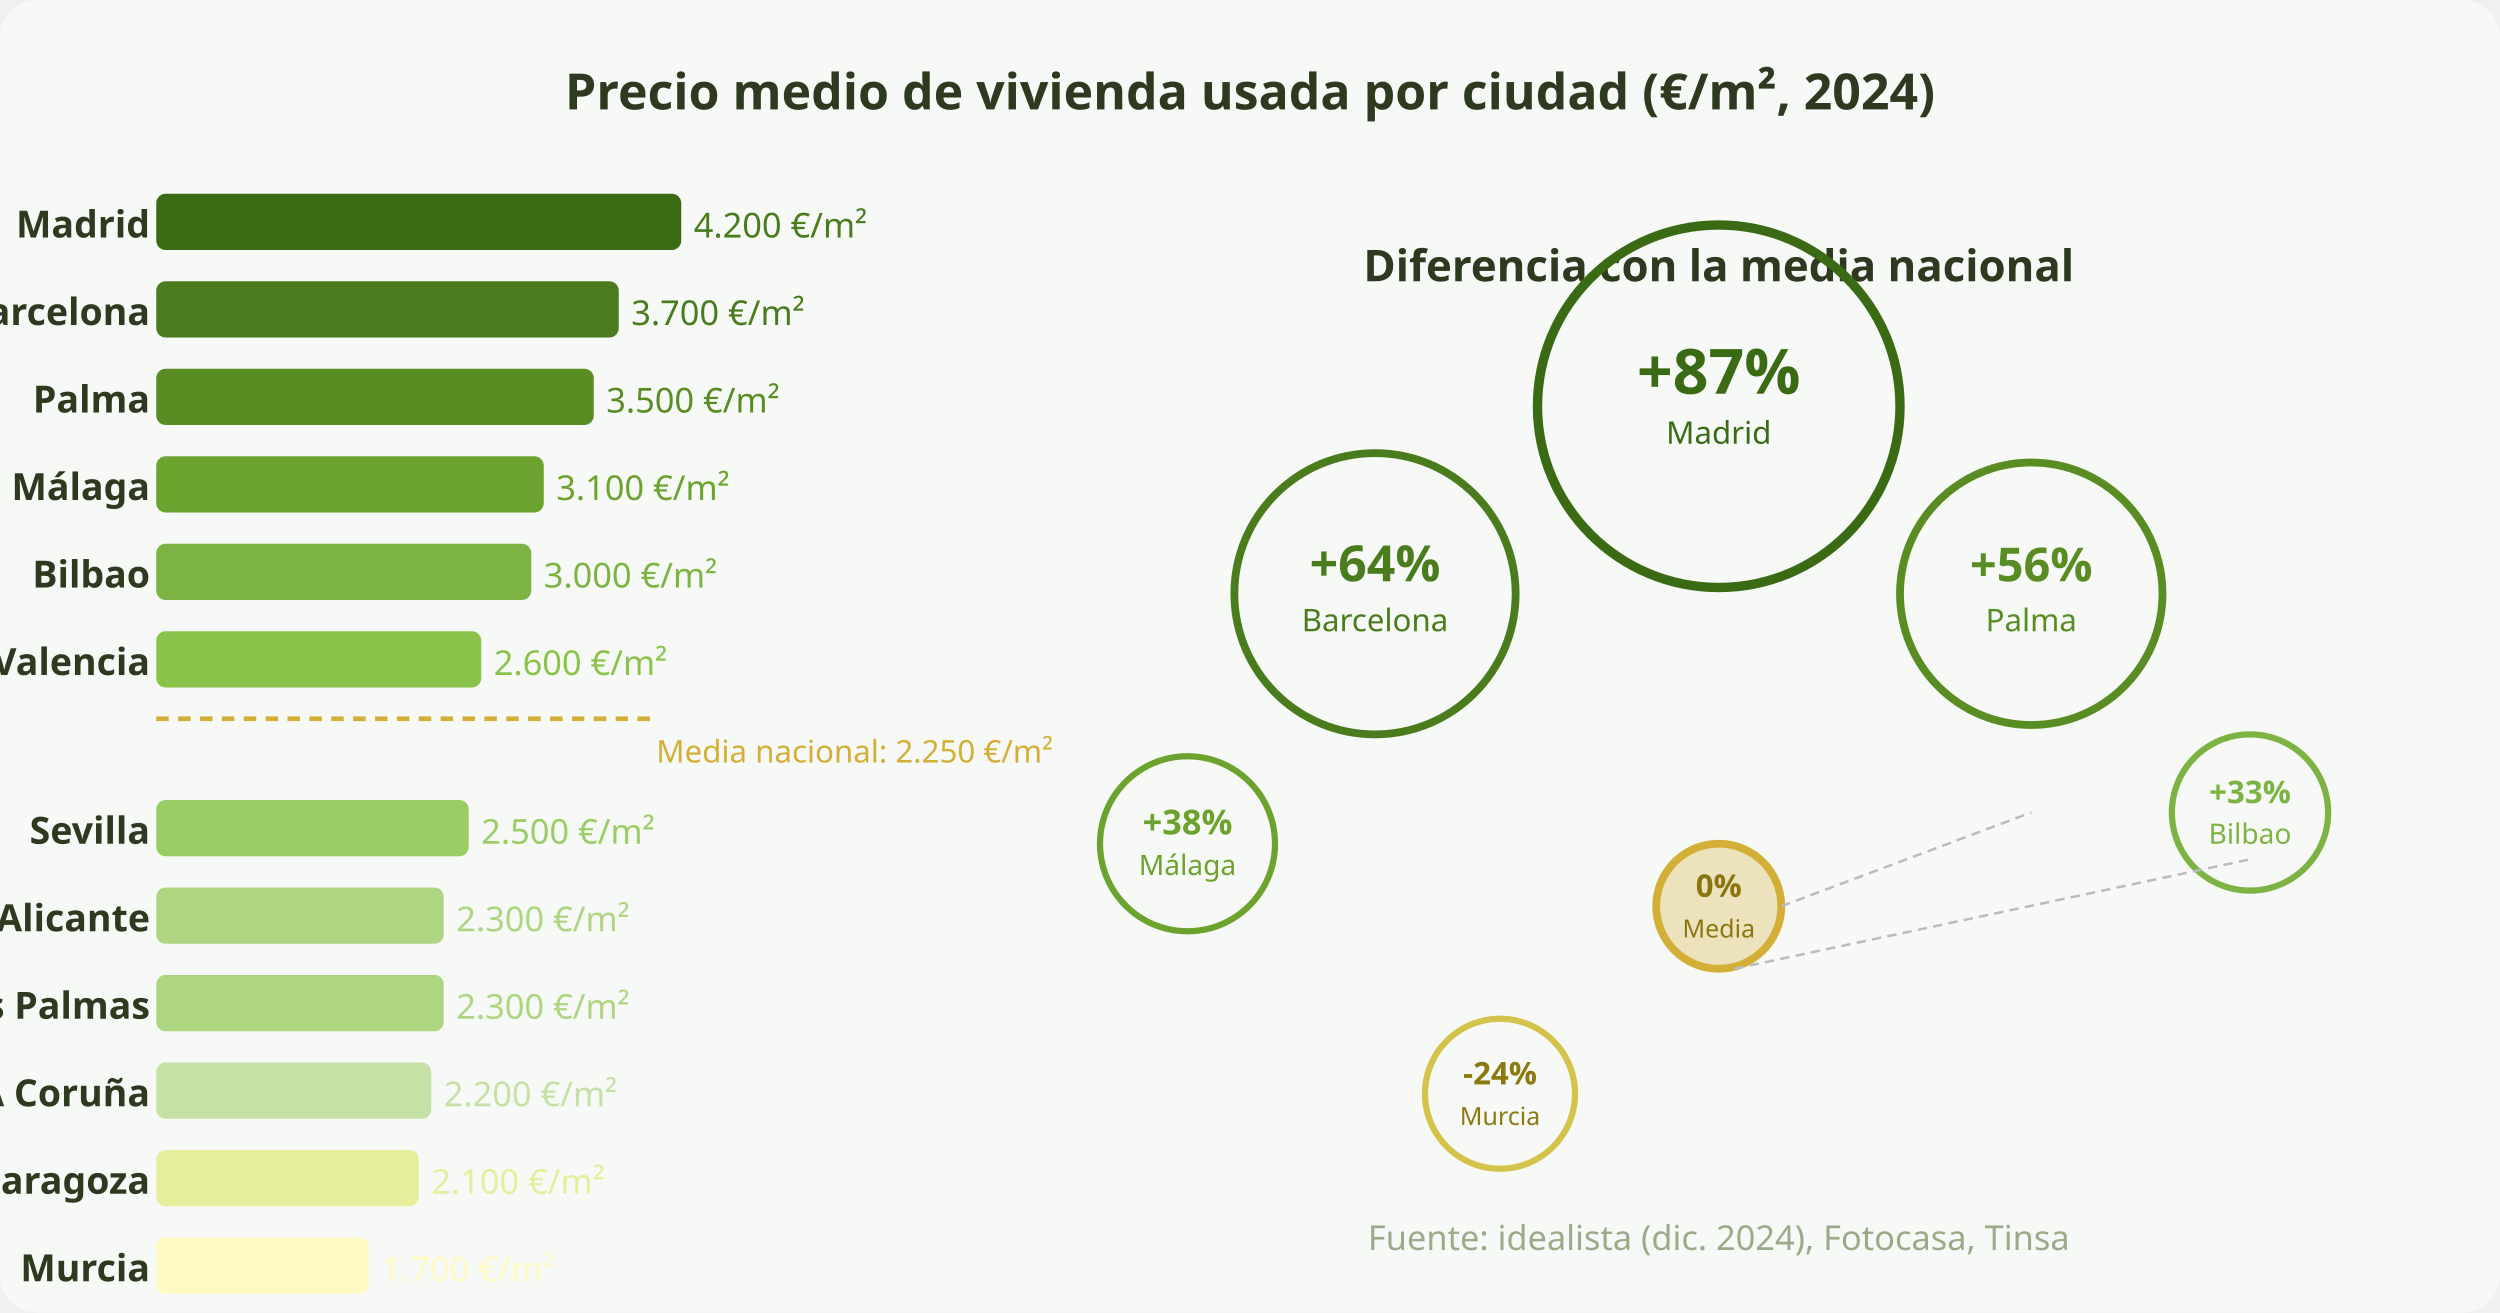
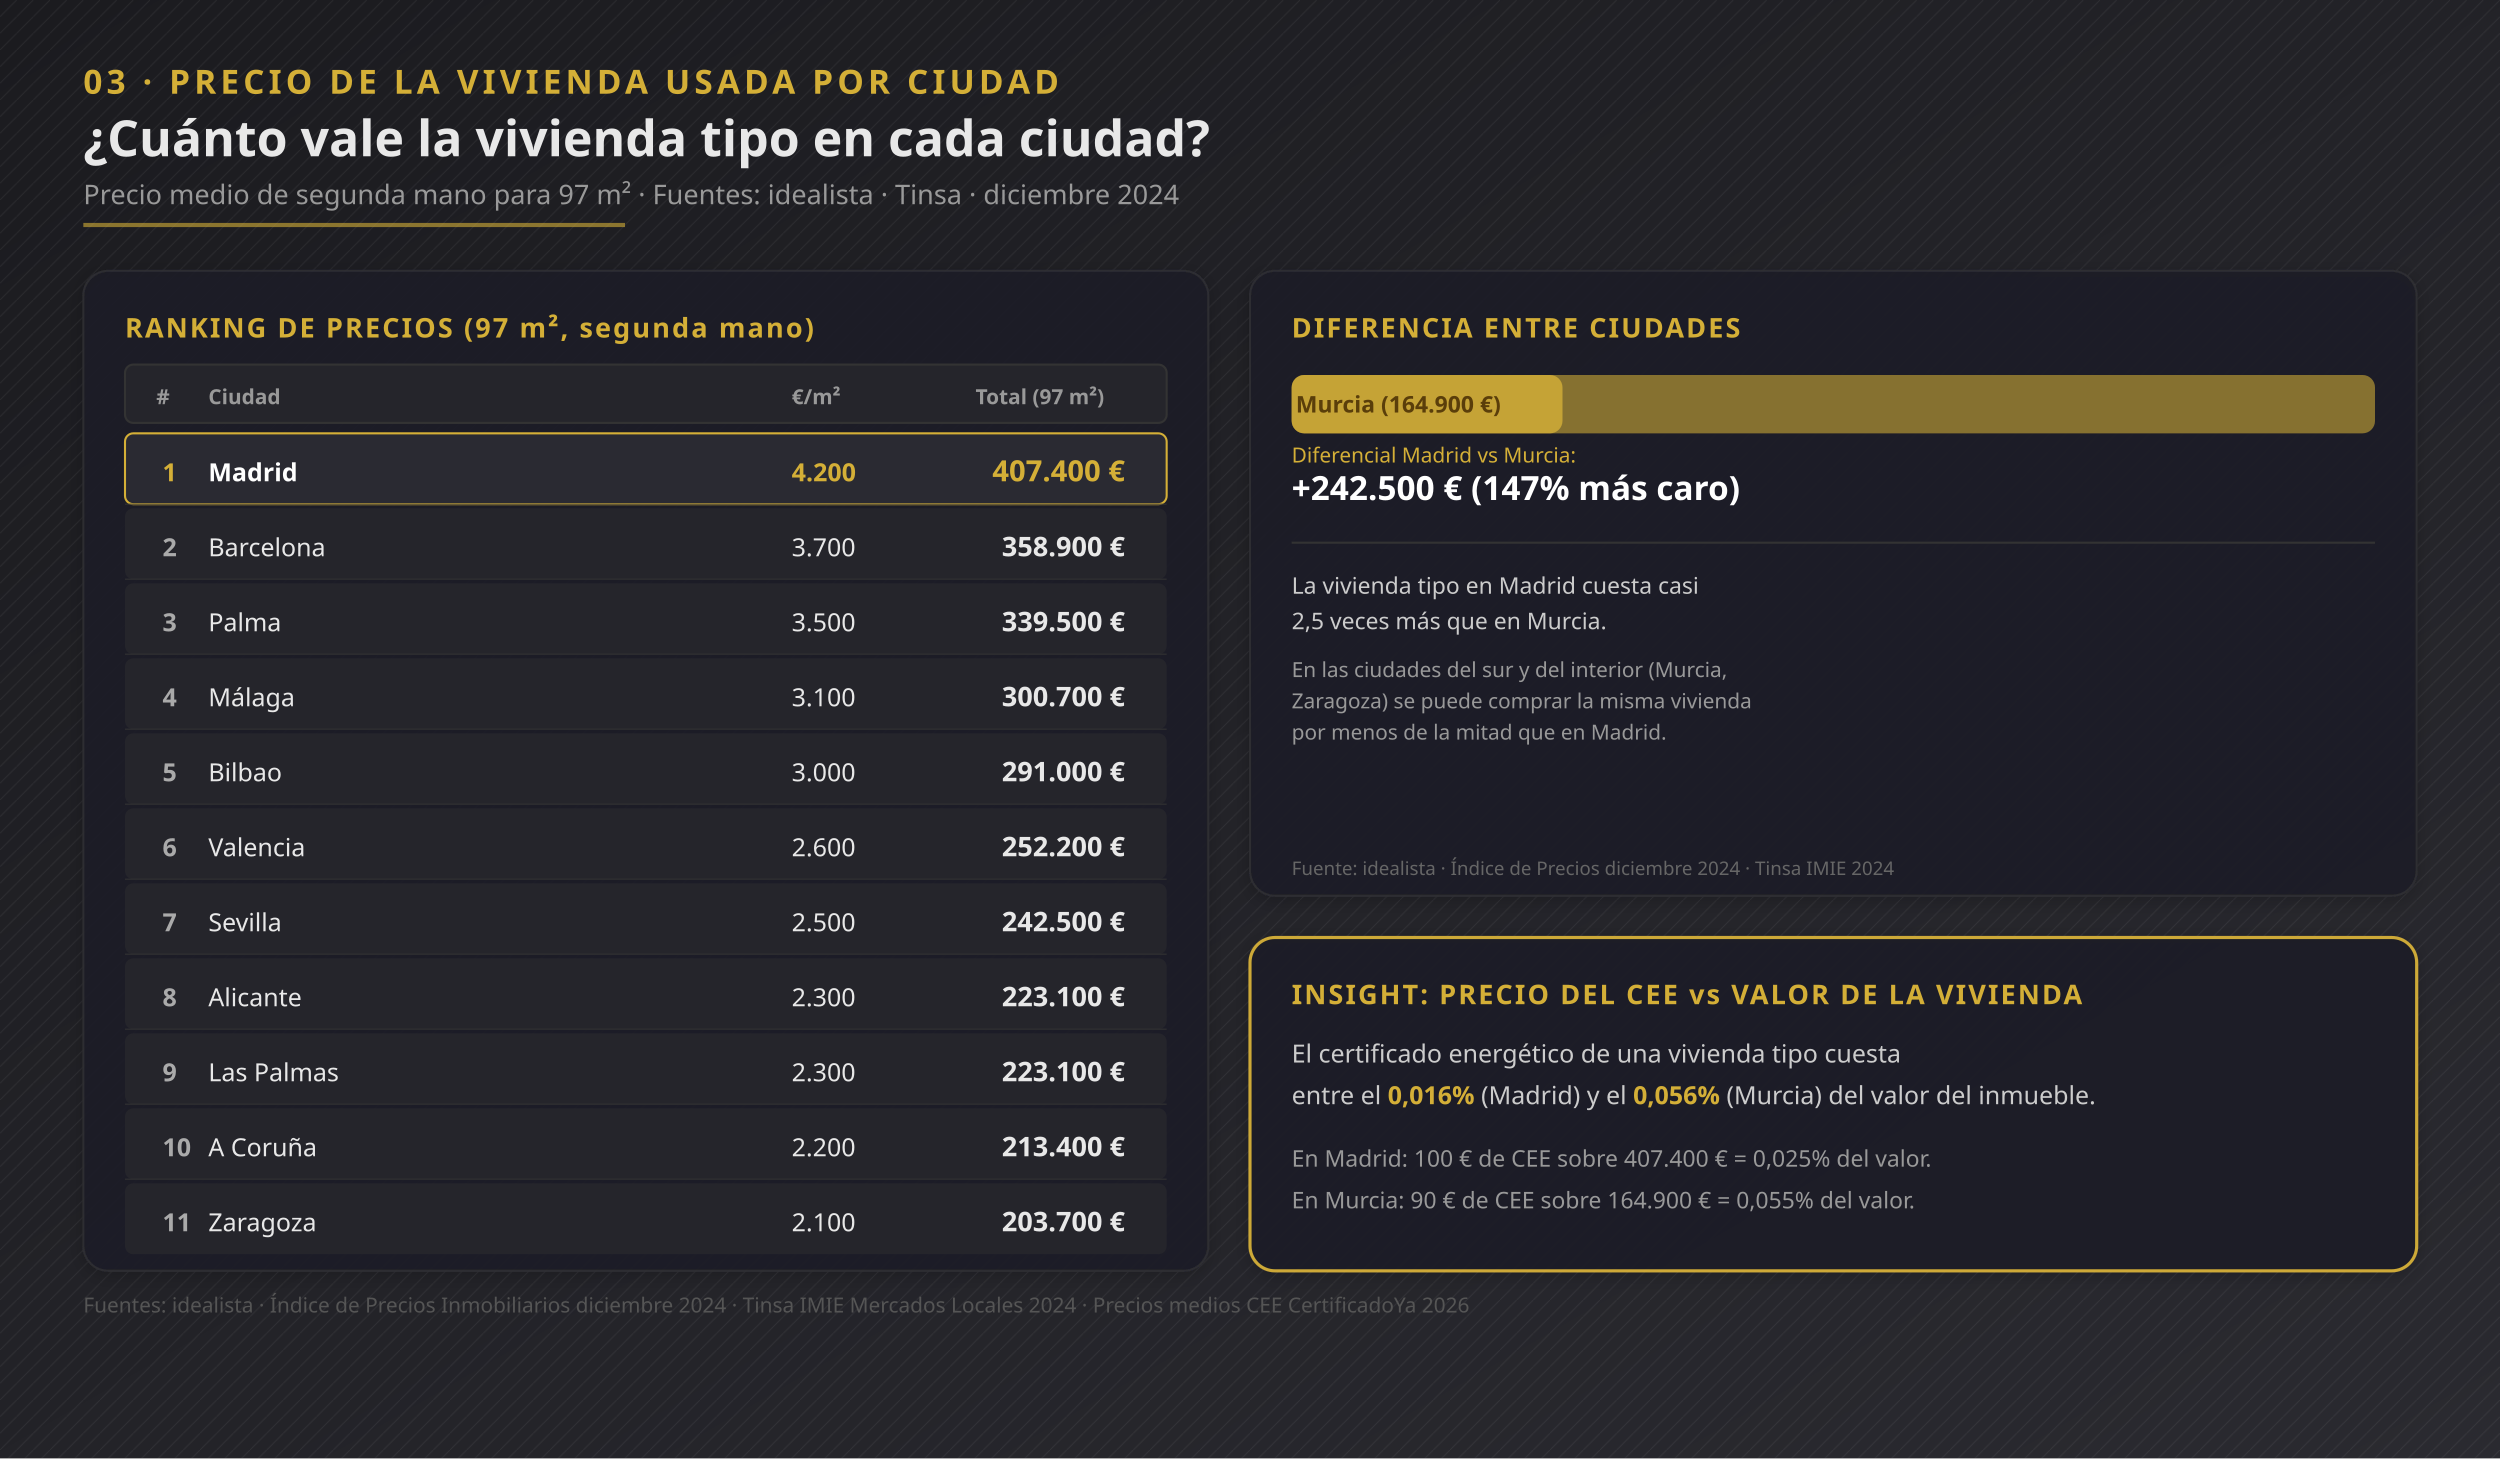
- <svg xmlns="http://www.w3.org/2000/svg" viewBox="0 0 800 420" font-family="Outfit, sans-serif">
+ <svg xmlns="http://www.w3.org/2000/svg" viewBox="0 0 1200 700" font-family="Outfit, 'Segoe UI', sans-serif">
  <defs>
-     <linearGradient id="gw" x1="0" y1="0" x2="1" y2="1">
-       <stop offset="0%" stop-color="#1a1a2e" />
-       <stop offset="100%" stop-color="#16213e" />
+     <linearGradient id="bg" x1="0" y1="0" x2="1" y2="1">
+       <stop offset="0%" stop-color="#1b1b1f" />
+       <stop offset="100%" stop-color="#2a2a30" />
    </linearGradient>
-     <linearGradient id="gb" x1="0" y1="0" x2="0" y2="1">
-       <stop offset="0%" stop-color="#4a7c1e" />
-       <stop offset="100%" stop-color="#6ba32e" />
+     <linearGradient id="gold" x1="0" y1="0" x2="1" y2="0">
+       <stop offset="0%" stop-color="#d4af37" />
+       <stop offset="100%" stop-color="#c9a032" />
    </linearGradient>
+     <filter id="glowGold">
+       <feGaussianBlur stdDeviation="2" result="b" />
+       <feMerge>
+         <feMergeNode in="b" />
+         <feMergeNode in="SourceGraphic" />
+       </feMerge>
+     </filter>
+     <filter id="shadow">
+       <feDropShadow dx="0" dy="2" stdDeviation="4" flood-color="#000" flood-opacity=".2" />
+     </filter>
+     <pattern id="hatch" width="8" height="8" patternUnits="userSpaceOnUse">
+       <line x1="0" y1="8" x2="8" y2="0" stroke="#ffffff" stroke-width=".5" opacity=".06" />
+     </pattern>
  </defs>
-   <rect width="800" height="420" fill="#f7f9f6" rx="12" />
-   <text x="400" y="35" text-anchor="middle" font-size="16" font-weight="700" fill="#2d3a1f">Precio medio de vivienda usada por ciudad (€/m², 2024)</text>
-   <rect x="50" y="62" width="168" height="18" fill="#3a6b14" rx="3" />
-   <text x="48" y="76" text-anchor="end" font-size="12" fill="#2d3a1f" font-weight="600">Madrid</text>
-   <text x="222" y="76" text-anchor="start" font-size="11" fill="#4a7c1e">4.200 €/m²</text>
-   <rect x="50" y="90" width="148" height="18" fill="#4a7c1e" rx="3" />
-   <text x="48" y="104" text-anchor="end" font-size="12" fill="#2d3a1f" font-weight="600">Barcelona</text>
-   <text x="202" y="104" text-anchor="start" font-size="11" fill="#4a7c1e">3.700 €/m²</text>
-   <rect x="50" y="118" width="140" height="18" fill="#5a8c24" rx="3" />
-   <text x="48" y="132" text-anchor="end" font-size="12" fill="#2d3a1f" font-weight="600">Palma</text>
-   <text x="194" y="132" text-anchor="start" font-size="11" fill="#5a8c24">3.500 €/m²</text>
-   <rect x="50" y="146" width="124" height="18" fill="#6ba32e" rx="3" />
-   <text x="48" y="160" text-anchor="end" font-size="12" fill="#2d3a1f" font-weight="600">Málaga</text>
-   <text x="178" y="160" text-anchor="start" font-size="11" fill="#6ba32e">3.100 €/m²</text>
-   <rect x="50" y="174" width="120" height="18" fill="#7cb342" rx="3" />
-   <text x="48" y="188" text-anchor="end" font-size="12" fill="#2d3a1f" font-weight="600">Bilbao</text>
-   <text x="174" y="188" text-anchor="start" font-size="11" fill="#7cb342">3.000 €/m²</text>
-   <rect x="50" y="202" width="104" height="18" fill="#8bc34a" rx="3" />
-   <text x="48" y="216" text-anchor="end" font-size="12" fill="#2d3a1f" font-weight="600">Valencia</text>
-   <text x="158" y="216" text-anchor="start" font-size="11" fill="#8bc34a">2.600 €/m²</text>
-   <line x1="50" y1="230" x2="210" y2="230" stroke="#d4af37" stroke-width="1.5" stroke-dasharray="4,3" />
-   <text x="210" y="244" font-size="10" fill="#d4af37">Media nacional: 2.250 €/m²</text>
-   <rect x="50" y="256" width="100" height="18" fill="#9ccc65" rx="3" />
-   <text x="48" y="270" text-anchor="end" font-size="12" fill="#2d3a1f" font-weight="600">Sevilla</text>
-   <text x="154" y="270" text-anchor="start" font-size="11" fill="#9ccc65">2.500 €/m²</text>
-   <rect x="50" y="284" width="92" height="18" fill="#aed581" rx="3" />
-   <text x="48" y="298" text-anchor="end" font-size="12" fill="#2d3a1f" font-weight="600">Alicante</text>
-   <text x="146" y="298" text-anchor="start" font-size="11" fill="#aed581">2.300 €/m²</text>
-   <rect x="50" y="312" width="92" height="18" fill="#aed581" rx="3" />
-   <text x="48" y="326" text-anchor="end" font-size="12" fill="#2d3a1f" font-weight="600">Las Palmas</text>
-   <text x="146" y="326" text-anchor="start" font-size="11" fill="#aed581">2.300 €/m²</text>
-   <rect x="50" y="340" width="88" height="18" fill="#c5e1a5" rx="3" />
-   <text x="48" y="354" text-anchor="end" font-size="12" fill="#2d3a1f" font-weight="600">A Coruña</text>
-   <text x="142" y="354" text-anchor="start" font-size="11" fill="#c5e1a5">2.200 €/m²</text>
-   <rect x="50" y="368" width="84" height="18" fill="#e6ee9c" rx="3" />
-   <text x="48" y="382" text-anchor="end" font-size="12" fill="#2d3a1f" font-weight="600">Zaragoza</text>
-   <text x="138" y="382" text-anchor="start" font-size="11" fill="#e6ee9c">2.100 €/m²</text>
-   <rect x="50" y="396" width="68" height="18" fill="#fff9c4" rx="3" />
-   <text x="48" y="410" text-anchor="end" font-size="12" fill="#2d3a1f" font-weight="600">Murcia</text>
-   <text x="122" y="410" text-anchor="start" font-size="11" fill="#fff9c4">1.700 €/m²</text>
-   <rect x="340" y="60" width="420" height="355" fill="none" />
-   <text x="550" y="90" text-anchor="middle" font-size="14" font-weight="700" fill="#2d3a1f">Diferencia con la media nacional</text>
-   <circle cx="550" cy="130" r="58" fill="none" stroke="#3a6b14" stroke-width="3" />
-   <text x="550" y="126" text-anchor="middle" font-size="20" fill="#3a6b14" font-weight="700">+87%</text>
-   <text x="550" y="142" text-anchor="middle" font-size="10" fill="#3a6b14">Madrid</text>
-   <circle cx="440" cy="190" r="45" fill="none" stroke="#4a7c1e" stroke-width="2.5" />
-   <text x="440" y="186" text-anchor="middle" font-size="16" fill="#4a7c1e" font-weight="700">+64%</text>
-   <text x="440" y="202" text-anchor="middle" font-size="10" fill="#4a7c1e">Barcelona</text>
-   <circle cx="650" cy="190" r="42" fill="none" stroke="#5a8c24" stroke-width="2.5" />
-   <text x="650" y="186" text-anchor="middle" font-size="15" fill="#5a8c24" font-weight="700">+56%</text>
-   <text x="650" y="202" text-anchor="middle" font-size="10" fill="#5a8c24">Palma</text>
-   <circle cx="380" cy="270" r="28" fill="none" stroke="#6ba32e" stroke-width="2" />
-   <text x="380" y="267" text-anchor="middle" font-size="11" fill="#6ba32e" font-weight="600">+38%</text>
-   <text x="380" y="280" text-anchor="middle" font-size="9" fill="#6ba32e">Málaga</text>
-   <circle cx="720" cy="260" r="25" fill="none" stroke="#7cb342" stroke-width="2" />
-   <text x="720" y="257" text-anchor="middle" font-size="10" fill="#7cb342" font-weight="600">+33%</text>
-   <text x="720" y="270" text-anchor="middle" font-size="9" fill="#7cb342">Bilbao</text>
-   <circle cx="550" cy="290" r="20" fill="#d4af37" opacity="0.3" />
-   <circle cx="550" cy="290" r="20" fill="none" stroke="#d4af37" stroke-width="2.5" />
-   <text x="550" y="287" text-anchor="middle" font-size="10" fill="#8a7510" font-weight="600">0%</text>
-   <text x="550" y="300" text-anchor="middle" font-size="8" fill="#8a7510">Media</text>
-   <line x1="570" y1="290" x2="650" y2="260" stroke="#bbb" stroke-width="0.8" stroke-dasharray="3,2" />
-   <line x1="555" y1="310" x2="720" y2="275" stroke="#bbb" stroke-width="0.8" stroke-dasharray="3,2" />
-   <circle cx="480" cy="350" r="24" fill="none" stroke="#d4c34a" stroke-width="2" />
-   <text x="480" y="347" text-anchor="middle" font-size="10" fill="#8a7a10" font-weight="600">-24%</text>
-   <text x="480" y="360" text-anchor="middle" font-size="8" fill="#8a7a10">Murcia</text>
-   <text x="550" y="400" text-anchor="middle" font-size="11" fill="#9aab8a">Fuente: idealista (dic. 2024), Fotocasa, Tinsa</text>
+   <rect width="1200" height="700" fill="url(#bg)" />
+   <rect width="1200" height="700" fill="url(#hatch)" />
+   <text x="40" y="45" fill="#d4af37" font-size="16" font-weight="700" letter-spacing="2">03 · PRECIO DE LA VIVIENDA USADA POR CIUDAD</text>
+   <text x="40" y="75" fill="#e8e8e8" font-size="24" font-weight="600">¿Cuánto vale la vivienda tipo en cada ciudad?</text>
+   <text x="40" y="98" fill="#999" font-size="13">Precio medio de segunda mano para 97 m² · Fuentes: idealista · Tinsa · diciembre 2024</text>
+   <line x1="40" y1="108" x2="300" y2="108" stroke="#d4af37" stroke-width="2" opacity=".6" />
+   <g filter="url(#shadow)">
+     <rect x="40" y="130" width="540" height="480" rx="12" fill="#1f1f25" stroke="#2d2d33" stroke-width="1" opacity=".95" />
+   </g>
+   <text x="60" y="162" fill="#d4af37" font-size="13" font-weight="600" letter-spacing="1">RANKING DE PRECIOS (97 m², segunda mano)</text>
+   <rect x="60" y="175" width="500" height="28" rx="4" fill="#25252b" stroke="#333" stroke-width="1" />
+   <text x="75" y="194" fill="#999" font-size="10" font-weight="600">#</text>
+   <text x="100" y="194" fill="#999" font-size="10" font-weight="600">Ciudad</text>
+   <text x="380" y="194" fill="#999" font-size="10" font-weight="600">€/m²</text>
+   <text x="530" y="194" text-anchor="end" fill="#999" font-size="10" font-weight="600">Total (97 m²)</text>
+   <rect x="60" y="208" width="500" height="34" rx="4" fill="#2a2a32" stroke="#d4af37" stroke-width="1" />
+   <text x="78" y="231" fill="#d4af37" font-size="12" font-weight="700">1</text>
+   <text x="100" y="231" fill="#fff" font-size="12" font-weight="600">Madrid</text>
+   <text x="380" y="231" fill="#d4af37" font-size="12" font-weight="600">4.200</text>
+   <text x="540" y="231" text-anchor="end" fill="#d4af37" font-size="14" font-weight="700">407.400 €</text>
+   <line x1="60" y1="242" x2="560" y2="242" stroke="#333" stroke-width=".5" />
+   <rect x="60" y="244" width="500" height="34" rx="4" fill="#25252b" />
+   <text x="78" y="267" fill="#aaa" font-size="12" font-weight="600">2</text>
+   <text x="100" y="267" fill="#e8e8e8" font-size="12">Barcelona</text>
+   <text x="380" y="267" fill="#e8e8e8" font-size="12">3.700</text>
+   <text x="540" y="267" text-anchor="end" fill="#e8e8e8" font-size="13" font-weight="600">358.900 €</text>
+   <line x1="60" y1="278" x2="560" y2="278" stroke="#333" stroke-width=".5" />
+   <rect x="60" y="280" width="500" height="34" rx="4" fill="#25252b" />
+   <text x="78" y="303" fill="#aaa" font-size="12" font-weight="600">3</text>
+   <text x="100" y="303" fill="#e8e8e8" font-size="12">Palma</text>
+   <text x="380" y="303" fill="#e8e8e8" font-size="12">3.500</text>
+   <text x="540" y="303" text-anchor="end" fill="#e8e8e8" font-size="13" font-weight="600">339.500 €</text>
+   <line x1="60" y1="314" x2="560" y2="314" stroke="#333" stroke-width=".5" />
+   <rect x="60" y="316" width="500" height="34" rx="4" fill="#25252b" />
+   <text x="78" y="339" fill="#aaa" font-size="12" font-weight="600">4</text>
+   <text x="100" y="339" fill="#e8e8e8" font-size="12">Málaga</text>
+   <text x="380" y="339" fill="#e8e8e8" font-size="12">3.100</text>
+   <text x="540" y="339" text-anchor="end" fill="#e8e8e8" font-size="13" font-weight="600">300.700 €</text>
+   <line x1="60" y1="350" x2="560" y2="350" stroke="#333" stroke-width=".5" />
+   <rect x="60" y="352" width="500" height="34" rx="4" fill="#25252b" />
+   <text x="78" y="375" fill="#aaa" font-size="12" font-weight="600">5</text>
+   <text x="100" y="375" fill="#e8e8e8" font-size="12">Bilbao</text>
+   <text x="380" y="375" fill="#e8e8e8" font-size="12">3.000</text>
+   <text x="540" y="375" text-anchor="end" fill="#e8e8e8" font-size="13" font-weight="600">291.000 €</text>
+   <line x1="60" y1="386" x2="560" y2="386" stroke="#333" stroke-width=".5" />
+   <rect x="60" y="388" width="500" height="34" rx="4" fill="#25252b" />
+   <text x="78" y="411" fill="#aaa" font-size="12" font-weight="600">6</text>
+   <text x="100" y="411" fill="#e8e8e8" font-size="12">Valencia</text>
+   <text x="380" y="411" fill="#e8e8e8" font-size="12">2.600</text>
+   <text x="540" y="411" text-anchor="end" fill="#e8e8e8" font-size="13" font-weight="600">252.200 €</text>
+   <line x1="60" y1="422" x2="560" y2="422" stroke="#333" stroke-width=".5" />
+   <rect x="60" y="424" width="500" height="34" rx="4" fill="#25252b" />
+   <text x="78" y="447" fill="#aaa" font-size="12" font-weight="600">7</text>
+   <text x="100" y="447" fill="#e8e8e8" font-size="12">Sevilla</text>
+   <text x="380" y="447" fill="#e8e8e8" font-size="12">2.500</text>
+   <text x="540" y="447" text-anchor="end" fill="#e8e8e8" font-size="13" font-weight="600">242.500 €</text>
+   <line x1="60" y1="458" x2="560" y2="458" stroke="#333" stroke-width=".5" />
+   <rect x="60" y="460" width="500" height="34" rx="4" fill="#25252b" />
+   <text x="78" y="483" fill="#aaa" font-size="12" font-weight="600">8</text>
+   <text x="100" y="483" fill="#e8e8e8" font-size="12">Alicante</text>
+   <text x="380" y="483" fill="#e8e8e8" font-size="12">2.300</text>
+   <text x="540" y="483" text-anchor="end" fill="#e8e8e8" font-size="13" font-weight="600">223.100 €</text>
+   <line x1="60" y1="494" x2="560" y2="494" stroke="#333" stroke-width=".5" />
+   <rect x="60" y="496" width="500" height="34" rx="4" fill="#25252b" />
+   <text x="78" y="519" fill="#aaa" font-size="12" font-weight="600">9</text>
+   <text x="100" y="519" fill="#e8e8e8" font-size="12">Las Palmas</text>
+   <text x="380" y="519" fill="#e8e8e8" font-size="12">2.300</text>
+   <text x="540" y="519" text-anchor="end" fill="#e8e8e8" font-size="13" font-weight="600">223.100 €</text>
+   <line x1="60" y1="530" x2="560" y2="530" stroke="#333" stroke-width=".5" />
+   <rect x="60" y="532" width="500" height="34" rx="4" fill="#25252b" />
+   <text x="78" y="555" fill="#aaa" font-size="12" font-weight="600">10</text>
+   <text x="100" y="555" fill="#e8e8e8" font-size="12">A Coruña</text>
+   <text x="380" y="555" fill="#e8e8e8" font-size="12">2.200</text>
+   <text x="540" y="555" text-anchor="end" fill="#e8e8e8" font-size="13" font-weight="600">213.400 €</text>
+   <line x1="60" y1="566" x2="560" y2="566" stroke="#333" stroke-width=".5" />
+   <rect x="60" y="568" width="500" height="34" rx="4" fill="#25252b" />
+   <text x="78" y="591" fill="#aaa" font-size="12" font-weight="600">11</text>
+   <text x="100" y="591" fill="#e8e8e8" font-size="12">Zaragoza</text>
+   <text x="380" y="591" fill="#e8e8e8" font-size="12">2.100</text>
+   <text x="540" y="591" text-anchor="end" fill="#e8e8e8" font-size="13" font-weight="600">203.700 €</text>
+   <g filter="url(#shadow)">
+     <rect x="600" y="130" width="560" height="300" rx="12" fill="#1f1f25" stroke="#2d2d33" stroke-width="1" opacity=".95" />
+   </g>
+   <text x="620" y="162" fill="#d4af37" font-size="13" font-weight="600" letter-spacing="1">DIFERENCIA ENTRE CIUDADES</text>
+   <rect x="620" y="180" width="520" height="28" rx="6" fill="#d4af37" opacity=".15" />
+   <rect x="620" y="180" width="520" height="28" rx="6" fill="#d4af37" opacity=".5" />
+   <rect x="620" y="180" width="130" height="28" rx="6" fill="#d4af37" opacity=".8" />
+   <text x="622" y="198" fill="#5a3e0a" font-size="11" font-weight="700">Murcia (164.900 €)</text>
+   <text x="620" y="222" fill="#d4af37" font-size="10">Diferencial Madrid vs Murcia:</text>
+   <text x="620" y="240" fill="#fff" font-size="16" font-weight="700">+242.500 € (147% más caro)</text>
+   <rect x="620" y="260" width="520" height="1" fill="#333" />
+   <text x="620" y="285" fill="#ccc" font-size="11">La vivienda tipo en Madrid cuesta casi</text>
+   <text x="620" y="302" fill="#ccc" font-size="11">2,5 veces más que en Murcia.</text>
+   <text x="620" y="325" fill="#999" font-size="10">En las ciudades del sur y del interior (Murcia,</text>
+   <text x="620" y="340" fill="#999" font-size="10">Zaragoza) se puede comprar la misma vivienda</text>
+   <text x="620" y="355" fill="#999" font-size="10">por menos de la mitad que en Madrid.</text>
+   <text x="620" y="420" fill="#666" font-size="9">Fuente: idealista · Índice de Precios diciembre 2024 · Tinsa IMIE 2024</text>
+   <g filter="url(#shadow)">
+     <rect x="600" y="450" width="560" height="160" rx="12" fill="#1f1f25" stroke="#d4af37" stroke-width="1.5" opacity=".95" />
+   </g>
+   <text x="620" y="482" fill="#d4af37" font-size="13" font-weight="600" letter-spacing="1">INSIGHT: PRECIO DEL CEE vs VALOR DE LA VIVIENDA</text>
+   <text x="620" y="510" fill="#ccc" font-size="12">El certificado energético de una vivienda tipo cuesta</text>
+   <text x="620" y="530" fill="#ccc" font-size="12">entre el <tspan fill="#d4af37" font-weight="700">0,016%</tspan> (Madrid) y el <tspan fill="#d4af37" font-weight="700">0,056%</tspan> (Murcia) del valor del inmueble.</text>
+   <text x="620" y="560" fill="#999" font-size="11">En Madrid: 100 € de CEE sobre 407.400 € = 0,025% del valor.</text>
+   <text x="620" y="580" fill="#999" font-size="11">En Murcia: 90 € de CEE sobre 164.900 € = 0,055% del valor.</text>
+   <text x="40" y="630" fill="#555" font-size="10">Fuentes: idealista · Índice de Precios Inmobiliarios diciembre 2024 · Tinsa IMIE Mercados Locales 2024 · Precios medios CEE CertificadoYa 2026</text>
</svg>
